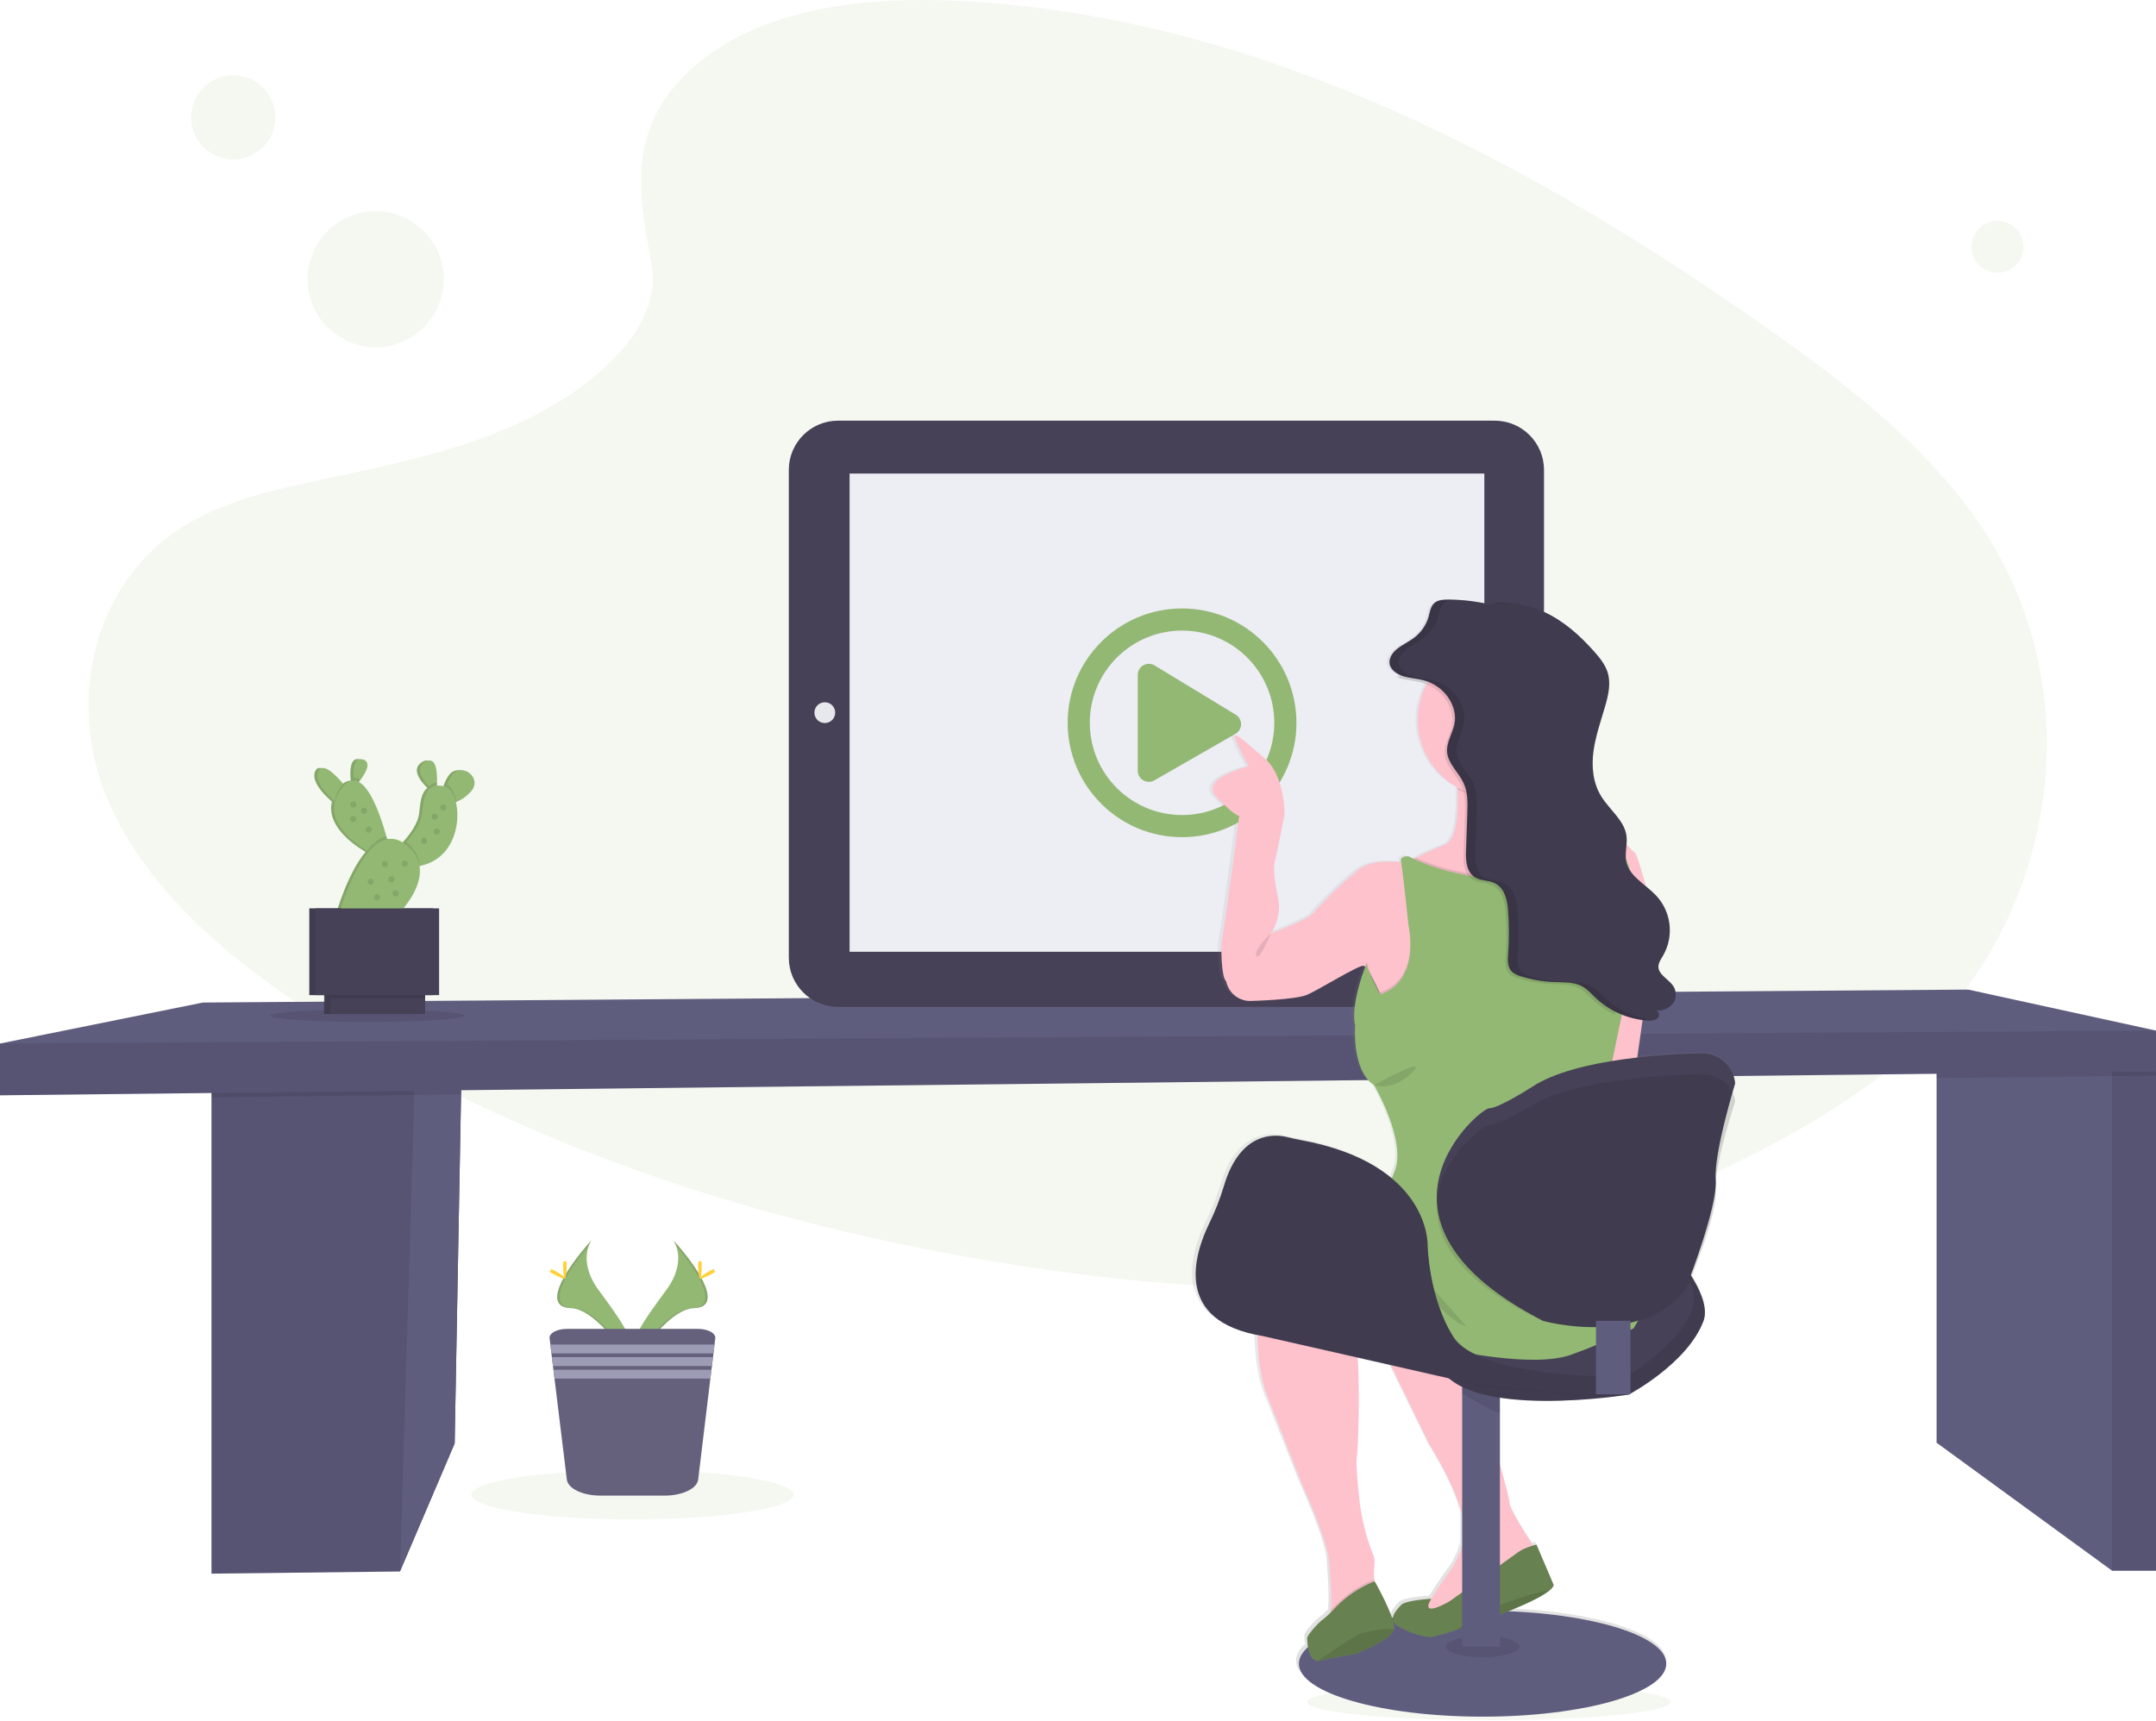
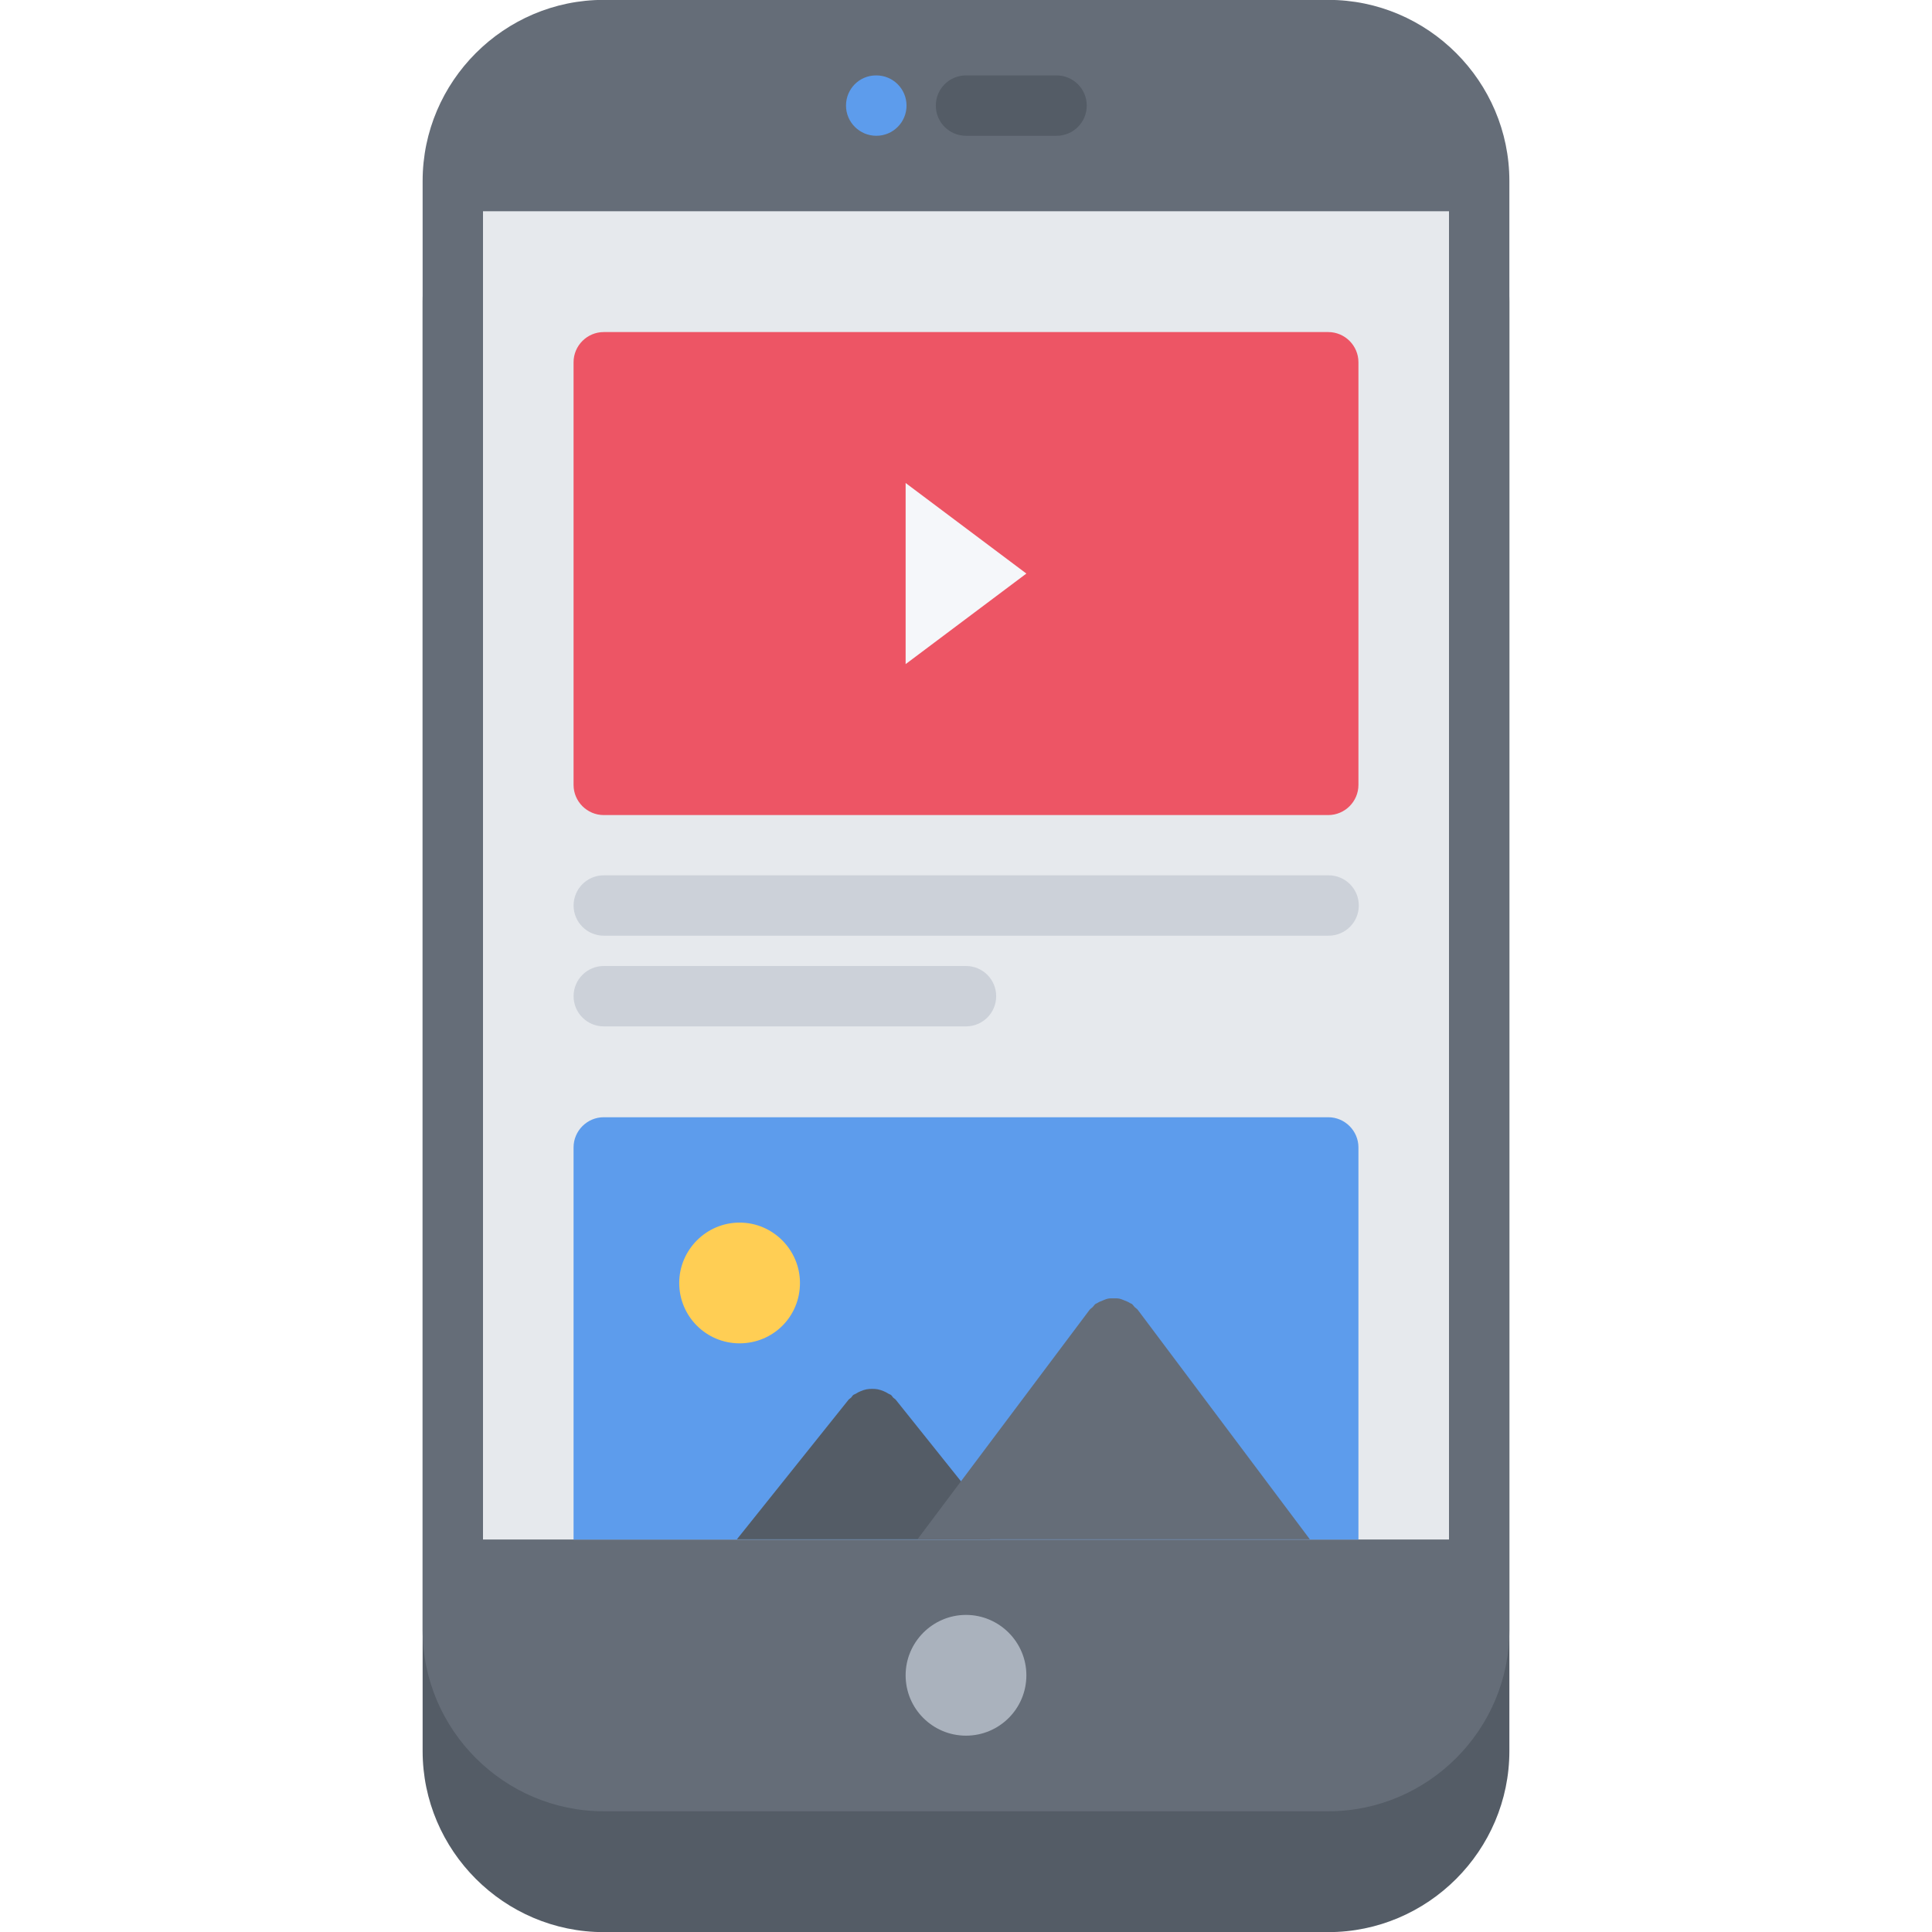
- <svg xmlns="http://www.w3.org/2000/svg" width="999" height="797.24" viewBox="0 0 999 797.24">
-   <defs>
-     <style>.a,.i{fill:#93b874;}.a,.c,.k{opacity:0.1;}.b{fill:#5f5d7e;}.d{fill:#474157;}.e{fill:#ededf4;}.f{fill:#e6e8ec;}.g{fill:url(#a);}.h{fill:#fdc2cc;}.j{opacity:0.3;}.l{fill:#ffd037;}.m{fill:#65617d;}.n{fill:#9d9cb5;}</style>
-     <linearGradient id="a" x1="0.5" y1="1" x2="0.5" gradientUnits="objectBoundingBox">
-       <stop offset="0" stop-color="gray" stop-opacity="0.251" />
-       <stop offset="0.54" stop-color="gray" stop-opacity="0.122" />
-       <stop offset="1" stop-color="gray" stop-opacity="0.102" />
-     </linearGradient>
-   </defs>
-   <g transform="translate(-302 1499)">
-     <path class="a" d="M421.71,82.64c30.78-27.43,79.11-33,123.09-30.84,138.16,6.87,262.87,73.56,370.74,149,39.05,27.31,77.5,56.74,102.85,94.35,51.6,76.57,36.3,182.63-35.46,245.7-24.41,21.46-54,37.91-84.39,52.5-54,25.93-112.31,46.74-173.62,52.67-43.73,4.22-88,.79-131.46-5.11C472,624.45,352.81,588,252.9,525.72c-43.82-27.33-85.13-61.3-103.19-105.52S143.21,320,188,293.8c18.51-10.82,40.64-15.71,62.3-20.3,31.89-6.76,64.29-13.42,93.06-27.15,29.72-14.19,64.92-41.63,59-73C396,139.63,391,110,421.71,82.64Z" transform="translate(201.5 -1550.38)" />
-     <circle class="a" cx="31.5" cy="31.5" r="31.5" transform="translate(444.58 -1401.11)" />
-     <circle class="a" cx="19.5" cy="19.5" r="19.5" transform="translate(390.59 -1464.11)" />
-     <circle class="a" cx="12" cy="12" r="12" transform="translate(1215.57 -1396.61)" />
-     <ellipse class="a" cx="84.24" cy="8.4" rx="84.24" ry="8.4" transform="translate(907.68 -718.56)" />
-     <path class="b" d="M214,487.31l-.37,19.95-2.96,161.71-25.34,59.34-87.33,1V496.5l91.14-7.22Z" transform="translate(302 -1499.01)" />
-     <path class="c" d="M214,487.31l-.37,19.95-2.96,161.71-25.34,59.34-87.33,1V496.5l91.14-7.22Z" transform="translate(302 -1499.01)" />
-     <path class="b" d="M214,487.31l-.37,19.95-2.96,161.71-25.34,59.34L192,507.64l-.02-.14-2.84-18.22Z" transform="translate(302 -1499.01)" />
-     <path class="c" d="M189.14,489.28,214,487.31l-.37,19.95-21.65.24L98,508.55V496.5Z" transform="translate(302 -1499.01)" />
-     <path class="b" d="M999,496.5V727.97H978.67l-81.34-59.33V489.97L970,483.14l4.46,2.05,4.21,1.94Z" transform="translate(302 -1499.01)" />
-     <rect class="c" width="20.33" height="242.78" transform="translate(1280.67 -1013.82)" />
-     <path class="c" d="M999,485.19V498.5l-20.33.23-81.34.9v-9.66L970,483.14l4.46,2.05,4.21,1.94v-1.94Z" transform="translate(302 -1499.01)" />
-     <path class="b" d="M999,477.64V496.5L0,507.64v-24l94-19,818-6Z" transform="translate(302 -1499.01)" />
-     <path class="c" d="M999,477.64V496.5L0,507.64v-24Z" transform="translate(302 -1499.01)" />
-     <rect class="d" width="349.92" height="271.69" rx="22.82" transform="translate(667.5 -1304.04)" />
-     <rect class="e" width="294.12" height="221.63" transform="translate(695.66 -1279.53)" />
-     <circle class="f" cx="4.82" cy="4.82" r="4.82" transform="translate(679.36 -1173.54)" />
-     <circle class="f" cx="7.95" cy="7.95" r="7.95" transform="translate(994.86 -1176.15)" />
-     <path class="g" d="M904.38,560.51a12.5,12.5,0,0,0-1.13-3.52c.76-2.59,1.25-4.18,1.25-4.18a5.839,5.839,0,0,0-.12-1,15.35,15.35,0,0,0-15.55-12.88c-6,.11-17.38.51-30,1.93.72-5.05,1.58-11.09,2.48-17.31l1.65.18a7.909,7.909,0,0,1,1.18.06h.53a5.44,5.44,0,0,0,3.66-1.12,2.16,2.16,0,0,0-.67-3.54,8.92,8.92,0,0,0,7.83-3.28,7,7,0,0,0,0-8.14c-2.11-3-6.58-5-6.82-8.53-.13-2,1.21-3.8,2.26-5.57a23.27,23.27,0,0,0-3.67-27.95,54.746,54.746,0,0,0-4.44-3.95c-2.2-8.08-4.5-15.3-5.18-15.53-.88-.29-2.39-2.19-3.83-3.82a18.4,18.4,0,0,0-.07-4.13c-1.06-7-8-12-11.82-18.18s-4.51-13.75-3.53-20.83,3.45-13.93,5.46-20.84c1.5-5.13,2.75-10.58,1.07-15.67-1.19-3.63-3.78-6.77-6.45-9.72-6.41-7.09-13.8-13.73-22.92-18a45.549,45.549,0,0,0-20.29-4.34h-.07l-1.1.06-.78.05-.78.08-.83.08h0c-.85.11-1.69.24-2.53.41a87.31,87.31,0,0,0-18.55-2.08h-.81a9.5,9.5,0,0,0-5.3,1.25c-2.22,1.55-2.5,4.33-3.17,6.75a18.73,18.73,0,0,1-7.2,10c-2.39,1.72-5.2,3-7.48,4.8s-4.06,4.5-3.45,7.16c.51,2.23,2.59,3.89,5,4.9-.29.36-.59.71-.87,1.08.47.19,1,.36,1.43.5,3,.89,6.23,1,9.27,1.81a20.306,20.306,0,0,1,2.46.83,35.12,35.12,0,0,0-4.11,16.52,35.59,35.59,0,0,0,18.62,31.22c0,.34,0,.67,0,1,.31,10.44-.48,23.14-5.82,25.29s-10.45,4.58-13.6,6.15l-1,.53c-.83-.38-1.66-.78-2.47-1.2,0,0-4.25-.5-3.51,2.74,0,0-12.85-2-19.9,3.49s-18.62,16.95-20.89,19.94S688,483.54,688,483.54s5.53-7.73,3.14-17.2c0,0-2.64-11.42-1.38-16s4.53-21.58,4.53-21.58.46-17.94-9.33-26.17-16.6-15-12.82-7a111.479,111.479,0,0,0,5.54,10.71s-23.41,5.56-15.1,14.24,10.57,8.69,10.57,8.69-2.77,21.43-3.28,25.42-5,34.39-5,34.39-.25,14.46,2.27,16.7c0,0,1.65,9.31,12.08,9,0,0,19.88-.5,25.42-2.74s24.66-14.21,26.68-13.46a1.149,1.149,0,0,1,.39.26,2.835,2.835,0,0,1,.3.3c-2,4.43-6.74,19.47-4.72,26.86,0,0-1.76,20.93,8.81,27.66,0,0,15.35,25.92,9.56,39.87-.46,1.13-.87,2.17-1.25,3.18-8.79-7.29-22.2-14-42.68-17.71-2.09-.38-4.17-.84-6.23-1.34-5.82-1.41-21.83-2.7-29.45,22.61a111.356,111.356,0,0,1-6.76,17.12c-3,6.07-6.33,14.77-6.4,23.4-.17,12.1,6.08,24.09,28.76,28.49.25,9,1.28,19.72,4.36,27.43,6.29,15.7,16.36,41.12,16.36,41.12s12.08,25.92,12.84,36.38c.49,6.85,1.21,15.83.71,22a9.776,9.776,0,0,1-.1,1.1,26.53,26.53,0,0,1-3.38,3.07c-1.76,1-7.55,7.23-7.55,8.72a26.635,26.635,0,0,0,.38,4.26c-2.74,2.39-4.24,5-4.24,7.6,0,13.52,38.37,24.48,85.7,24.48s85.69-11,85.69-24.48c0-12.34-32-22.54-73.58-24.22,8.67-3.46,16.37-7.09,19.56-10a4.681,4.681,0,0,0,1.51-2.06l-8.05-18.69s-.63.14-1.56.41l-.56-.84c-3.58-5.45-10.47-16.31-10.47-19.26,0-1.09-1.82-8.06-4.46-17.61V698c26.26,4,60.1-1.44,60.1-1.44l.15-.08h.66v-.36c4.55-2.52,27.31-15.85,34.06-33.53,2-5.16-.49-12.55-5.44-20.45,3.46-8.59,12-30.78,11.15-39.63,0-.47-.06-1-.06-1.52a26.1,26.1,0,0,0,.1-2.72c1-13,9-36.75,9-36.75S904.48,561.11,904.38,560.51Zm-170-57.76c1.82,3.2,3.77,7.29,4.54,8.95h0s-2.66-4.9-4.49-8.95Zm1.9,280.1-.19.07v-1a59.372,59.372,0,0,1,.19-7.82,9.159,9.159,0,0,0-.86-4.06,96,96,0,0,1-6.13-24.13c-1-8.72-1.83-18.23-1.31-20.65.78-3.71,1.42-31.81.45-45.66l15.48,3.48,18,36.7s11.58,17.92,15.17,32.06V766a34.6,34.6,0,0,1-5.41,11.74c-2.39,3.27-4.72,6.58-6.88,10-.66,1.06-1.39,2.15-2.12,3.17-.24,0-12.07.69-14.08,2.91-1.24,1.37-3.4,3.53-3.76,5.7l-.51.08c-2.32-6.91-7.99-16.75-7.99-16.75Z" transform="translate(201.5 -1550.38)" />
-     <path class="c" d="M812.43,770l-4,13-17,14.75-25,7.18s-11.75-6.43-7.75-7.68c1.11-.35,2.43-1.62,3.77-3.28-1.4,5.1,9.73-1.47,9.73-1.47s28.75-20.5,31.75-22.75a22.609,22.609,0,0,1,6.4-2.93C811.58,768.77,812.43,770,812.43,770Z" transform="translate(201.5 -1550.38)" />
-     <path class="h" d="M812.43,770l-4,13-17,14.75-25,7.18s-11.75-6.43-7.75-7.68c1.11-.35,2.43-1.62,3.77-3.28a50.009,50.009,0,0,0,3.34-4.82c2.14-3.44,4.46-6.76,6.83-10a36,36,0,0,0,6.31-16.61c1.75-13.75-16-41.5-16-41.5l-32.25-66.25,45,5.5s24.25,83.25,24.25,87.25c0,3,6.84,13.85,10.4,19.32C811.58,768.77,812.43,770,812.43,770Z" transform="translate(201.5 -1550.38)" />
-     <ellipse class="b" cx="85.12" cy="24.55" rx="85.12" ry="24.55" transform="translate(903.85 -752.51)" />
-     <path class="i" d="M820.43,786a4.8,4.8,0,0,1-1.5,2.07c-6.18,5.67-29.29,14.1-43.57,18.68A101.092,101.092,0,0,1,763.93,810c-3.5.25-10.75-2-15.75-5.07s-.5-7.43,1.52-9.68,14-2.92,14-2.92c-5.75,9.57,8.49,1.17,8.49,1.17s28.75-20.5,31.75-22.75,8.5-3.5,8.5-3.5Z" transform="translate(201.5 -1550.38)" />
-     <path class="j" d="M820.43,786a4.8,4.8,0,0,1-1.5,2.07c-6.18,5.67-29.29,14.1-43.57,18.68A101.092,101.092,0,0,1,763.93,810c-3.5.25-10.75-2-15.75-5.07s-.5-7.43,1.52-9.68,14-2.92,14-2.92c-5.75,9.57,8.49,1.17,8.49,1.17s28.75-20.5,31.75-22.75,8.5-3.5,8.5-3.5Z" transform="translate(201.5 -1550.38)" />
-     <path class="c" d="M818.93,788.09c-6.18,5.67-29.29,14.1-43.57,18.68C788.3,795.81,810,790.08,818.93,788.09Z" transform="translate(201.5 -1550.38)" />
-     <path class="i" d="M0,53a53,53,0,1,1,53,53A53,53,0,0,1,0,53ZM53,95.74A42.74,42.74,0,1,0,10.26,53,42.741,42.741,0,0,0,53,95.74ZM35.017,79.646A5.137,5.137,0,0,1,32.48,75.23V30.77a5.14,5.14,0,0,1,7.63-4.48L77.72,49.15a5.151,5.151,0,0,1,0,8.98L40.11,79.71a5.139,5.139,0,0,1-5.093-.065Z" transform="translate(796.71 -1217.01)" />
-     <ellipse class="c" cx="17.03" cy="4.91" rx="17.03" ry="4.91" transform="translate(971.94 -740.78)" />
-     <rect class="b" width="17.5" height="129.5" transform="translate(979.5 -865.37)" />
-     <path class="c" d="M795.5,691.43v15c-3.5-1.08-11.49-5.63-17.5-9.21V685h3.65Z" transform="translate(201.5 -1550.38)" />
-     <path class="d" d="M754.27,628.63s57.78-14.87,72.16-26,70.85,41.24,63.39,61S855.2,697.7,855.2,697.7s-75.11,12.22-87.9-13.27S754.27,628.63,754.27,628.63Z" transform="translate(201.5 -1550.38)" />
-     <path class="c" d="M754.27,628.63s57.78-14.87,72.16-26,70.85,41.24,63.39,61S855.2,697.7,855.2,697.7s-75.11,12.22-87.9-13.27S754.27,628.63,754.27,628.63Z" transform="translate(201.5 -1550.38)" />
-     <path class="d" d="M749.27,622.63s57.78-14.87,72.16-26,70.85,41.24,63.39,61S850.2,691.7,850.2,691.7s-75.11,12.22-87.9-13.27S749.27,622.63,749.27,622.63Z" transform="translate(201.5 -1550.38)" />
-     <path class="h" d="M695.68,486.27,689.43,484s5.5-7.75,3.13-17.25c0,0-2.63-11.46-1.38-16.1s4.5-21.65,4.5-21.65.46-18-9.27-26.25-16.48-15-12.73-7a111.4,111.4,0,0,0,5.5,10.75s-23.25,5.57-15,14.29,10.5,8.71,10.5,8.71-2.75,21.5-3.25,25.5-5,34.5-5,34.5-.25,14.5,2.25,16.75a11.31,11.31,0,0,0,12,9C682.46,515.22,703.68,491.77,695.68,486.27Z" transform="translate(201.5 -1550.38)" />
-     <path class="h" d="M846.68,440.27v14L832.18,459l-24.7,18.18L800.93,482l-29.25-11.75-18.5-19.5s.9-.49,2.46-1.3l1-.53c3.13-1.57,8.06-4,13.51-6.17s6.09-14.89,5.78-25.37v-1c-.25-7.35-1-13.36-1-13.36s3.05-.58,7.49-1.24c12.31-1.83,35.28-4.3,33.26,3.24a17.369,17.369,0,0,0,0,7.79c.06.28.12.57.19.85,2.08,9.09,8.52,18.61,8.52,18.61l20,7.2.56.2Z" transform="translate(201.5 -1550.38)" />
-     <path class="h" d="M846.68,444.52v-4.25a14,14,0,0,1,4.75,0c1.75.5,5.07,5.75,6.57,6.25s10.68,34.75,9.68,37.75S857.23,555,857.23,555l-19.05,21-3.75-57.75L846.68,484Z" transform="translate(201.5 -1550.38)" />
-     <path class="h" d="M747.93,601.77s-17.41,3.75-15.2,9.25,11.95,5.75,11.95,5.75Z" transform="translate(201.5 -1550.38)" />
-     <path class="h" d="M772.18,490.72l-13.25,28.55-15.75,11.5L740.43,513s-5.32-11.75-7.61-13.74a1.149,1.149,0,0,0-.39-.26c-2-.75-21,11.25-26.5,13.5s-25.25,2.75-25.25,2.75L689.43,484s17.5-6.5,19.75-9.5,13.75-14.5,20.75-20S749.7,451,749.7,451l.2.08,3.28,1.42,9.5,23.25Z" transform="translate(201.5 -1550.38)" />
-     <path class="h" d="M737.43,775.52a59.665,59.665,0,0,0-.19,7.84c.07,2.79.19,5.16.19,5.16l-5.75,12s-19.75,6.5-16.5,3.75c1.13-.95,1.71-3.42,2-6.69.49-6.18-.22-15.19-.71-22.06-.75-10.5-12.75-36.5-12.75-36.5s-10-25.5-16.25-41.25-4-44.25-4-44.25,1-21.5,5.5-28,22-8.75,22-8.75L719.18,644s6.75,25.5,9.25,29.25,1.75,48.5.75,53.25c-.51,2.43.35,12,1.31,20.72a97.309,97.309,0,0,0,6.08,24.2,9.24,9.24,0,0,1,.86,4.1Z" transform="translate(201.5 -1550.38)" />
-     <path class="c" d="M737.43,788.52l-5.75,12s-19.75,6.5-16.5,3.75c1.13-.95,1.71-3.42,2-6.69.71-.71,1.47-1.49,2.25-2.29a50.489,50.489,0,0,1,17.85-11.93h0C737.31,786.15,737.43,788.52,737.43,788.52Z" transform="translate(201.5 -1550.38)" />
-     <path class="i" d="M746.45,806.38a.59.59,0,0,1,0,.14c-1,4.75-17.5,11.25-17.5,11.25s-10.5,1.75-16.5,3.25a4.151,4.151,0,0,1-1.41.13c-4.63-.35-4.84-9.26-4.84-10.63s5.75-7.75,7.5-8.75a53.632,53.632,0,0,0,5.56-5.33,51.6,51.6,0,0,1,18.22-12.17h0S747.25,801.45,746.45,806.38Z" transform="translate(201.5 -1550.38)" />
-     <path class="j" d="M746.45,806.38a.59.59,0,0,1,0,.14c-1,4.75-17.5,11.25-17.5,11.25s-10.5,1.75-16.5,3.25a4.151,4.151,0,0,1-1.41.13c-4.63-.35-4.84-9.26-4.84-10.63s5.75-7.75,7.5-8.75a53.011,53.011,0,0,0,5.64-5.41,50.568,50.568,0,0,1,17.86-12l.28-.11S747.25,801.45,746.45,806.38Z" transform="translate(201.5 -1550.38)" />
-     <path class="c" d="M746.45,806.38a.59.59,0,0,1,0,.14c-1,4.75-17.5,11.25-17.5,11.25s-10.5,1.75-16.5,3.25a4.151,4.151,0,0,1-1.41.13c5.44-3.73,18.63-12.68,20.41-12.88S742,805.55,746.45,806.38Z" transform="translate(201.5 -1550.38)" />
-     <path class="c" d="M815.91,413.66c-6.18,5.09-11.86,4.36-20.49,4.36-6.24,0-14.35,2.19-19.46-.62-.21-7.81-1-14.38-1-14.38s43.5-8.25,40.75,2a18.18,18.18,0,0,0,.2,8.64Z" transform="translate(201.5 -1550.38)" />
-     <path class="h" d="M828.93,385.06a35.75,35.75,0,0,1-35.75,35.75,24.91,24.91,0,0,1-2.74-.1h0a35.75,35.75,0,1,1,38.5-35.65Z" transform="translate(201.5 -1550.38)" />
-     <path class="c" d="M762.68,475.77l9.5,15-13.25,28.55-15.75,11.5L740.43,513s-5.32-11.75-7.61-13.74c.66-1.61,1.11-2.35,1.11-1.76,0,2.5,6.15,13.75,6.15,13.75,19-6.5,13.1-31.75,13.1-31.75s-2.36-22.5-3.28-28.42l3.28,1.42Z" transform="translate(201.5 -1550.38)" />
-     <path class="c" d="M846.68,440.27v14L832.18,459l-24.7,18.18L800.93,482l-29.25-11.75-18.5-19.5s.9-.49,2.46-1.3l1-.53c12.87,5.85,26.8,8,36.75,8.77a111,111,0,0,0,13.76.31c37.67-6,38.79-15.1,37.85-18.33Z" transform="translate(201.5 -1550.38)" />
-     <path class="i" d="M857.43,667a280.292,280.292,0,0,1-29,12.25c-17.25,6.25-55.25-2-60-3.25s-41.25-15.75-55.25-21.25-17.5-1-20.75-1.5-5.5-6.75-6-8.5,9-17,14.25-24.75,21-6.25,23.25-6.75,18,0,18,0-1-5,4.75-19-9.5-40-9.5-40c-10.5-6.75-8.75-27.75-8.75-27.75-2.5-9.25,5.5-30.5,5.5-28s6.15,13.75,6.15,13.75c19-6.5,13.1-31.75,13.1-31.75s-2.75-26.25-3.48-29.5,3.48-2.75,3.48-2.75q1.22.63,2.46,1.2c13.16,6.2,27.56,8.46,37.78,9.24a111,111,0,0,0,13.76.31c45.67-7.37,37.58-19.12,37.28-19.54l2.22.79c16.5,12,11.5,51.75,11.5,51.75L852,521.67l-4.59,22.1s16.25,98.5,17.75,103.5S857.43,667,857.43,667Z" transform="translate(201.5 -1550.38)" />
-     <path class="c" d="M735.68,622c-1,.75-12.25,24-4,30.5S735.68,622,735.68,622Z" transform="translate(201.5 -1550.38)" />
-     <path class="c" d="M743.68,625.27c.25.75,23.5,37.75,36.25,40.75Z" transform="translate(201.5 -1550.38)" />
-     <path class="c" d="M799.69,332.48l-3.72.79a25.076,25.076,0,0,1,3.14-.93Z" transform="translate(201.5 -1550.38)" />
-     <path class="c" d="M855.71,492l-7,29.65a36.219,36.219,0,0,1-9.72-6.51c-2.23-2.12-4.23-4.55-7.1-5.94-3.69-1.79-8.14-1.55-12.33-1.7a59.32,59.32,0,0,1-15.42-2.64,10.882,10.882,0,0,1-4-1.94c-2.38-2.1-2.22-5.49-2-8.45a129.58,129.58,0,0,0,.15-17.29c-.06-1.08-.14-2.16-.23-3.24-.4-4.83-1.7-10.43-6.64-12.5-2.54-1-5.57-.92-8-2.13a6.61,6.61,0,0,1-1-.62c-3.6-2.52-3.93-7.57-3.79-11.82q.32-8.76.61-17.53a50.948,50.948,0,0,0-.19-8.65h0a19.209,19.209,0,0,0-1.56-5.52c-2.17-4.64-6.69-8.51-7.5-13.41a5.424,5.424,0,0,1-.09-.69c-.42-4.38,2.34-8.46,3.31-12.77,1.94-8.67-4.58-18.17-14.17-20.66-3-.78-6.22-.93-9.21-1.82a14.794,14.794,0,0,1-1.41-.5c7.24-9.66,19.65-16,33.74-16,22.33,0,40.44,16,40.44,35.75,0,11.2-5.83,21.19-14.94,27.75.06.28.13.57.21.85,2.35,9.09,9.64,18.61,9.64,18.61l22.64,7.2,2.52.8C861.37,452.27,855.71,492,855.71,492Z" transform="translate(201.5 -1550.38)" />
-     <path class="c" d="M868,520.72a3.4,3.4,0,0,1-.64-.09A1.33,1.33,0,0,1,868,520.72Z" transform="translate(201.5 -1550.38)" />
-     <path class="d" d="M790.68,331.49a86,86,0,0,0-19.08-2.23c-2.09,0-4.33.11-6,1.26-2.21,1.55-2.49,4.35-3.15,6.77a18.78,18.78,0,0,1-7.15,10c-2.37,1.73-5.16,3-7.43,4.82s-4,4.52-3.43,7.18S748,364,751,364.85s6.19,1,9.21,1.82c9.59,2.49,16.1,12,14.16,20.65-1,4.31-3.73,8.39-3.31,12.77.49,5.23,5.32,9.26,7.59,14.11,2.07,4.42,1.93,9.38,1.77,14.16l-.61,17.54c-.16,4.62.24,10.18,4.8,12.44,2.44,1.2,5.48,1.07,8,2.13,4.94,2.06,6.24,7.67,6.64,12.49a129.1,129.1,0,0,1,.08,20.53c-.23,3-.39,6.35,2,8.45a10.72,10.72,0,0,0,4,1.94,59.32,59.32,0,0,0,15.42,2.64c4.2.16,8.64-.08,12.33,1.7,2.87,1.39,4.87,3.83,7.1,5.94a39.24,39.24,0,0,0,23.18,10.15c1.85.16,3.95.12,5.24-1.07s.53-3.76-1.31-3.61a8.89,8.89,0,0,0,8.42-3.22,7.1,7.1,0,0,0,0-8.17c-2.09-3-6.53-5-6.77-8.56-.13-2,1.2-3.81,2.24-5.59a23.51,23.51,0,0,0-3.64-28c-4.69-4.85-11.72-8.53-13.36-14.75-1.09-4.16.56-8.53-.07-12.76-1-7-7.93-12-11.74-18.24s-4.48-13.79-3.51-20.89,3.43-14,5.43-20.9c1.49-5.15,2.72-10.62,1.06-15.73-1.19-3.63-3.75-6.78-6.41-9.75-6.37-7.11-13.7-13.77-22.76-18s-20.1-5.87-29.72-2.74" transform="translate(201.5 -1550.38)" />
-     <path class="c" d="M790.68,331.49a86,86,0,0,0-19.08-2.23c-2.09,0-4.33.11-6,1.26-2.21,1.55-2.49,4.35-3.15,6.77a18.78,18.78,0,0,1-7.15,10c-2.37,1.73-5.16,3-7.43,4.82s-4,4.52-3.43,7.18S748,364,751,364.85s6.19,1,9.21,1.82c9.59,2.49,16.1,12,14.16,20.65-1,4.31-3.73,8.39-3.31,12.77.49,5.23,5.32,9.26,7.59,14.11,2.07,4.42,1.93,9.38,1.77,14.16l-.61,17.54c-.16,4.62.24,10.18,4.8,12.44,2.44,1.2,5.48,1.07,8,2.13,4.94,2.06,6.24,7.67,6.64,12.49a129.1,129.1,0,0,1,.08,20.53c-.23,3-.39,6.35,2,8.45a10.72,10.72,0,0,0,4,1.94,59.32,59.32,0,0,0,15.42,2.64c4.2.16,8.64-.08,12.33,1.7,2.87,1.39,4.87,3.83,7.1,5.94a39.24,39.24,0,0,0,23.18,10.15c1.85.16,3.95.12,5.24-1.07s.53-3.76-1.31-3.61a8.89,8.89,0,0,0,8.42-3.22,7.1,7.1,0,0,0,0-8.17c-2.09-3-6.53-5-6.77-8.56-.13-2,1.2-3.81,2.24-5.59a23.51,23.51,0,0,0-3.64-28c-4.69-4.85-11.72-8.53-13.36-14.75-1.09-4.16.56-8.53-.07-12.76-1-7-7.93-12-11.74-18.24s-4.48-13.79-3.51-20.89,3.43-14,5.43-20.9c1.49-5.15,2.72-10.62,1.06-15.73-1.19-3.63-3.75-6.78-6.41-9.75-6.37-7.11-13.7-13.77-22.76-18s-20.1-5.87-29.72-2.74" transform="translate(201.5 -1550.38)" />
-     <path class="c" d="M737.18,554.27s8.5,3.25,17.5-5.75S737.18,554.27,737.18,554.27Z" transform="translate(201.5 -1550.38)" />
-     <g class="k" transform="translate(302 -1499.01)">
-       <path d="M794.44,331.34a35.563,35.563,0,0,1,5-.63,37.932,37.932,0,0,0-7,.22Z" transform="translate(-100.5 -51.37)" />
-       <path d="M844.58,514.16c-2.24-2.11-4.23-4.55-7.11-5.94-3.68-1.78-8.13-1.54-12.33-1.7a59,59,0,0,1-15.42-2.64,10.72,10.72,0,0,1-4-1.94c-2.38-2.1-2.21-5.48-2-8.45a129.117,129.117,0,0,0-.08-20.53c-.41-4.82-1.7-10.43-6.65-12.49-2.53-1.06-5.56-.93-8-2.13-4.56-2.26-5-7.82-4.81-12.44q.31-8.77.61-17.53c.17-4.79.3-9.75-1.77-14.17-2.27-4.85-7.1-8.87-7.59-14.11-.41-4.37,2.35-8.46,3.32-12.77,1.94-8.67-4.58-18.16-14.17-20.65-3-.78-6.22-.94-9.21-1.82s-5.89-2.78-6.51-5.5,1.15-5.36,3.42-7.19,5.06-3.09,7.44-4.82a18.71,18.71,0,0,0,7.14-10c.67-2.42,1-5.21,3.15-6.77a8,8,0,0,1,4.1-1.2c-.89,0-1.78-.05-2.66-.05-2.09,0-4.33.11-6,1.25-2.21,1.56-2.49,4.35-3.15,6.77a18.78,18.78,0,0,1-7.15,10c-2.37,1.73-5.16,3-7.43,4.82s-4,4.52-3.43,7.19,3.53,4.61,6.52,5.5,6.19,1,9.21,1.82c9.59,2.49,16.1,12,14.16,20.65-1,4.31-3.73,8.4-3.31,12.77.49,5.24,5.32,9.26,7.59,14.11,2.07,4.42,1.94,9.38,1.77,14.17q-.31,8.76-.61,17.53c-.16,4.62.24,10.18,4.8,12.44,2.44,1.2,5.48,1.07,8,2.13,4.94,2.06,6.24,7.67,6.64,12.49a129.1,129.1,0,0,1,.08,20.53c-.23,3-.39,6.35,2,8.45a10.72,10.72,0,0,0,4,1.94,58.911,58.911,0,0,0,15.42,2.64c4.2.16,8.64-.08,12.33,1.7,2.87,1.39,4.87,3.83,7.11,5.94a39.18,39.18,0,0,0,23.17,10.15,10.71,10.71,0,0,0,3.35-.13,39.11,39.11,0,0,1-21.94-10.02Z" transform="translate(-100.5 -51.37)" />
-     </g>
-     <path class="c" d="M689.43,484s-8,7.34-6.83,10.34S689.43,484,689.43,484Z" transform="translate(201.5 -1550.38)" />
-     <path class="d" d="M696.85,578.35c-5.77-1.41-21.68-2.71-29.25,22.68a112.32,112.32,0,0,1-6.71,17.17c-7.26,14.91-16.64,45.57,24.61,52.32l99,22.5s53,6.5,56.5,4,3-8,3-8-58.5,0-70-18-12-42.5-12-42.5,1.44-37.83-59-48.82C701,579.32,698.9,578.85,696.85,578.35Z" transform="translate(201.5 -1550.38)" />
-     <path class="c" d="M696.85,578.52c-5.77-1.41-21.68-2.71-29.25,22.69a112.32,112.32,0,0,1-6.71,17.17c-7.26,14.9-16.64,45.56,24.61,52.31l99,22.5s53,6.5,56.5,4,3-8,3-8-58.5,0-70-18-12-42.5-12-42.5,1.44-37.83-59-48.82C701,579.49,698.9,579,696.85,578.52Z" transform="translate(201.5 -1550.38)" />
-     <path class="d" d="M904.38,552.48a15.29,15.29,0,0,0-15.45-12.92c-14.24.26-58.07,2.16-78.43,15.46,0,0-15.5,10-20,10s-65.5,52,25,98.5c0,0,48.5,13.8,67.5-18.6,0,0,13.5-34.8,12.5-46.85s9-44.55,9-44.55S904.48,553.13,904.38,552.48Z" transform="translate(201.5 -1550.38)" />
-     <path class="c" d="M904.38,561.24c-1.14-7-7.8-12.06-15.45-11.93-14.24.24-58.07,2-78.43,14.27,0,0-15.5,9.23-20,9.23s-65.5,48,25,90.93c0,0,48.5,12.74,67.5-17.17,0,0,13.5-32.13,12.5-43.25s9-41.12,9-41.12S904.48,561.84,904.38,561.24Z" transform="translate(201.5 -1550.38)" />
-     <rect class="b" width="16" height="34.07" transform="translate(1041.5 -886.87)" />
-     <ellipse class="c" cx="45.04" cy="2.89" rx="45.04" ry="2.89" transform="translate(427.2 -1031.19)" />
-     <path class="i" d="M308.54,410.62a17.179,17.179,0,0,0-2.28,4.29c-.14.38-.28.8-.42,1.21a3.69,3.69,0,0,0-.79-.27,11.34,11.34,0,0,0-3.57-.31c0-.46.06-1,.07-1.46.15-5.27-.47-12.62-5.5-9.51-4.82,3-1.38,8,1.73,11.21l.8.78c-2.84,2-3.38,6.73-3.85,11.64s-4.64,10.29-7.41,13.34c-.28.31-.53.59-.78.85a10.11,10.11,0,0,0-8.05-2.07c-.11-.43-.24-.88-.37-1.36-2.24-8.08-6.89-22.09-12.82-25.16l.78-1c2.52-3.3,5.36-8.19,1.17-9.45s-4.57,4.25-4.34,8.37c0,.52.08,1,.12,1.46a6.17,6.17,0,0,0-4.38,2.14l-.65-.76c-3.4-4-9.63-10.37-11.52-5.56-1.76,4.48,3.73,10.29,7.59,13.66l.24.21C251.72,433.4,263,442,269.12,445.72l.79.48c-8.4,9.9-13.59,28.45-13.59,28.45l23.52,4.2s15.6-13.45,13.6-26.09h.16c15.59-3.12,19.13-19.74,16.7-29.61l.28-.11a17.74,17.74,0,0,0,7.22-5.46C322.16,411.51,313,404.67,308.54,410.62Z" transform="translate(201.5 -1550.38)" />
-     <path class="c" d="M308.54,410.62a17.179,17.179,0,0,0-2.28,4.29c-.14.38-.28.8-.42,1.21a3.69,3.69,0,0,0-.79-.27,11.34,11.34,0,0,0-3.57-.31c0-.46.06-1,.07-1.46.15-5.27-.47-12.62-5.5-9.51-4.82,3-1.38,8,1.73,11.21l.8.78c-2.84,2-3.38,6.73-3.85,11.64s-4.64,10.29-7.41,13.34c-.28.31-.53.59-.78.85a10.11,10.11,0,0,0-8.05-2.07c-.11-.43-.24-.88-.37-1.36-2.24-8.08-6.89-22.09-12.82-25.16l.78-1c2.52-3.3,5.36-8.19,1.17-9.45s-4.57,4.25-4.34,8.37c0,.52.08,1,.12,1.46a6.17,6.17,0,0,0-4.38,2.14l-.65-.76c-3.4-4-9.63-10.37-11.52-5.56-1.76,4.48,3.73,10.29,7.59,13.66l.24.21C251.72,433.4,263,442,269.12,445.72l.79.48c-8.4,9.9-13.59,28.45-13.59,28.45l23.52,4.2s15.6-13.45,13.6-26.09h.16c15.59-3.12,19.13-19.74,16.7-29.61l.28-.11a17.74,17.74,0,0,0,7.22-5.46C322.16,411.51,313,404.67,308.54,410.62Z" transform="translate(201.5 -1550.38)" />
-     <path class="i" d="M261.72,417.4,259,425.45s-1.53-1.08-3.46-2.78c-3.86-3.37-9.35-9.18-7.59-13.66,1.89-4.81,8.12,1.54,11.52,5.56C260.81,416.16,261.72,417.4,261.72,417.4Z" transform="translate(201.5 -1550.38)" />
-     <path class="i" d="M267.52,412.81a38.9,38.9,0,0,1-2.68,3.15,42.219,42.219,0,0,1-.49-4.23c-.23-4.12.21-9.59,4.34-8.37S270,409.51,267.52,412.81Z" transform="translate(201.5 -1550.38)" />
-     <path class="i" d="M303,414.08c-.08,2.65-.34,4.76-.34,4.76a34,34,0,0,1-3.43-3.06c-3.11-3.23-6.55-8.21-1.73-11.21C302.52,401.46,303.14,408.81,303,414.08Z" transform="translate(201.5 -1550.38)" />
-     <path class="i" d="M319.24,417.55A17.74,17.74,0,0,1,312,423a20.18,20.18,0,0,1-2.42.87l-3.24-4.55a33.051,33.051,0,0,1,1.34-4.42,17.181,17.181,0,0,1,2.28-4.29C314.46,404.67,323.6,411.51,319.24,417.55Z" transform="translate(201.5 -1550.38)" />
-     <path class="c" d="M259.44,414.57c1.37,1.59,2.28,2.83,2.28,2.83L259,425.45s-1.53-1.08-3.46-2.78a15.75,15.75,0,0,1,3.1-7.07A9.385,9.385,0,0,1,259.44,414.57Z" transform="translate(201.5 -1550.38)" />
-     <path class="c" d="M267.52,412.81a38.9,38.9,0,0,1-2.68,3.15,42.219,42.219,0,0,1-.49-4.23,5.46,5.46,0,0,1,3.17,1.08Z" transform="translate(201.5 -1550.38)" />
-     <path class="i" d="M281,444.77l-6.84,3s-1.49-.72-3.64-2.06c-7.19-4.43-21.64-15.56-11.95-28.68s17.77,10.42,20.95,21.92C280.53,442.4,281,444.77,281,444.77Z" transform="translate(201.5 -1550.38)" />
-     <path class="c" d="M299.22,415.78a5.57,5.57,0,0,1,3.77-1.7c-.08,2.65-.34,4.76-.34,4.76a34,34,0,0,1-3.43-3.06Z" transform="translate(201.5 -1550.38)" />
-     <path class="c" d="M312,423a20.185,20.185,0,0,1-2.42.87l-3.24-4.55a33.051,33.051,0,0,1,1.34-4.42C309.79,416.14,311.33,419.17,312,423Z" transform="translate(201.5 -1550.38)" />
-     <path class="i" d="M295,452.73l-1.15.2c-22.93,3.49-7.56-8.88-7.56-8.88s1-.95,2.43-2.51c2.77-3.05,6.93-8.4,7.41-13.34.72-7.43,1.55-14.4,10.32-12.35C315.1,417.86,316.75,448.38,295,452.73Z" transform="translate(201.5 -1550.38)" />
-     <rect class="d" width="43.81" height="11.52" transform="translate(452.3 -1040.57)" />
-     <rect class="d" width="57.24" height="40.2" transform="translate(445.34 -1078.01)" />
-     <rect class="c" width="43.81" height="11.52" transform="translate(451.88 -1040.57)" />
-     <rect class="c" width="57.24" height="40.2" transform="translate(445.16 -1078)" />
-     <rect class="d" width="43.81" height="11.52" transform="translate(455.18 -1040.57)" />
-     <path class="c" d="M279.56,439c1,3.44,1.48,5.81,1.48,5.81l-6.84,3s-1.49-.72-3.64-2.06C273.24,442.32,276.26,439.75,279.56,439Z" transform="translate(201.5 -1550.38)" />
-     <path class="c" d="M295,452.73l-1.15.2c-22.93,3.49-7.56-8.88-7.56-8.88s1-.95,2.43-2.51C293,445,294.81,448.83,295,452.73Z" transform="translate(201.5 -1550.38)" />
-     <path class="i" d="M257.76,474.65s12.84-46,30.85-31.8-7.33,36-7.33,36Z" transform="translate(201.5 -1550.38)" />
-     <circle class="c" cx="1.44" cy="1.44" r="1.44" transform="translate(464.3 -1127.58)" />
-     <circle class="c" cx="1.44" cy="1.44" r="1.44" transform="translate(464.18 -1120.85)" />
-     <circle class="c" cx="1.44" cy="1.44" r="1.44" transform="translate(505.95 -1126.26)" />
-     <circle class="c" cx="1.44" cy="1.44" r="1.44" transform="translate(472.34 -1091.81)" />
-     <circle class="c" cx="1.44" cy="1.44" r="1.44" transform="translate(502.95 -1115.09)" />
-     <circle class="c" cx="1.44" cy="1.44" r="1.44" transform="translate(488.07 -1100.21)" />
-     <circle class="c" cx="1.44" cy="1.44" r="1.44" transform="translate(469.22 -1124.7)" />
-     <circle class="c" cx="1.44" cy="1.44" r="1.44" transform="translate(501.99 -1121.93)" />
-     <circle class="c" cx="1.44" cy="1.44" r="1.44" transform="translate(497.07 -1110.77)" />
-     <circle class="c" cx="1.44" cy="1.44" r="1.44" transform="translate(481.94 -1092.89)" />
-     <circle class="c" cx="1.44" cy="1.44" r="1.44" transform="translate(478.82 -1099.97)" />
-     <circle class="c" cx="1.44" cy="1.44" r="1.44" transform="translate(471.38 -1115.93)" />
-     <rect class="c" width="43.81" height="4.21" transform="translate(455.18 -1040.57)" />
-     <rect class="d" width="57.24" height="40.2" transform="translate(448.22 -1078.01)" />
-     <circle class="c" cx="1.44" cy="1.44" r="1.44" transform="translate(483.86 -1086.41)" />
-     <circle class="c" cx="1.44" cy="1.44" r="1.44" transform="translate(475.22 -1084.61)" />
-     <path class="i" d="M412.39,626s7.13,9.33-3.29,23.41-19,26-15.56,34.76c0,0,15.74-26.16,28.55-26.52S426.48,641.74,412.39,626Z" transform="translate(201.5 -1550.38)" />
-     <path class="c" d="M412.39,626a11.492,11.492,0,0,1,1.46,2.92c12.49,14.68,19.15,28.38,7.14,28.73C409.8,658,396.38,678,393.16,683c.11.39.24.78.38,1.15,0,0,15.74-26.16,28.55-26.52S426.48,641.74,412.39,626Z" transform="translate(201.5 -1550.38)" />
-     <path class="l" d="M425.65,637.9c0,3.28-.37,5.94-.82,5.94s-.82-2.66-.82-5.94.46-1.74.91-1.74S425.65,634.61,425.65,637.9Z" transform="translate(201.5 -1550.38)" />
-     <path class="l" d="M430.2,641.82c-2.88,1.57-5.39,2.52-5.61,2.12s1.94-2,4.83-3.57,1.74-.43,2,0S433.09,640.25,430.2,641.82Z" transform="translate(201.5 -1550.38)" />
-     <path class="i" d="M374.7,626s-7.13,9.33,3.29,23.41,19,26,15.55,34.76c0,0-15.73-26.16-28.54-26.52S360.61,641.74,374.7,626Z" transform="translate(201.5 -1550.38)" />
-     <path class="c" d="M374.7,626a11.493,11.493,0,0,0-1.46,2.92c-12.49,14.68-19.15,28.38-7.14,28.73C377.29,658,390.71,678,393.93,683a11.091,11.091,0,0,1-.39,1.15S377.81,658,365,657.66,360.61,641.74,374.7,626Z" transform="translate(201.5 -1550.38)" />
-     <path class="l" d="M361.44,637.9c0,3.28.37,5.94.82,5.94s.82-2.66.82-5.94-.46-1.74-.91-1.74S361.44,634.61,361.44,637.9Z" transform="translate(201.5 -1550.38)" />
-     <path class="l" d="M356.89,641.82c2.88,1.57,5.39,2.52,5.61,2.12s-1.94-2-4.83-3.57-1.74-.43-2,0S354,640.25,356.89,641.82Z" transform="translate(201.5 -1550.38)" />
-     <ellipse class="a" cx="74.6" cy="11.45" rx="74.6" ry="11.45" transform="translate(520.44 -817.72)" />
-     <path class="m" d="M431.94,671.61l-.36,2.91-.5,4.12-.2,1.71-.51,4.12-.21,1.72-.5,4.11L424,737.1c-.51,4.18-7.34,7.43-15.57,7.43H378.71c-8.24,0-15-3.25-15.56-7.43l-5.72-46.8-.5-4.11-.21-1.72-.51-4.12-.2-1.71-.5-4.12-.36-2.91c-.29-2.36,3.4-4.36,8.07-4.36h60.66C428.53,667.25,432.23,669.25,431.94,671.61Z" transform="translate(201.5 -1550.38)" />
-     <path class="n" d="M331.08,623.15l-.5,4.11H255.51l-.5-4.11Z" transform="translate(302 -1499.01)" />
-     <path class="n" d="M330.38,628.98l-.5,4.12H256.22l-.51-4.12Z" transform="translate(302 -1499.01)" />
-     <path class="n" d="M329.66,634.81l-.5,4.12H256.93l-.5-4.12Z" transform="translate(302 -1499.01)" />
-   </g>
+ <svg xmlns="http://www.w3.org/2000/svg" id="icons" enable-background="new 0 0 64 64" height="512" viewBox="0 0 64 64" width="512">
+   <path d="m50 58.004c0 3.3-2.7 6-6 6h-24c-3.3 0-6-2.7-6-6v-48.005c0-3.3 2.7-6 6-6h24c3.3 0 6 2.7 6 6z" fill="#545c66" />
+   <path d="m50 54.001c0 3.3-2.7 6-6 6h-24c-3.3 0-6-2.7-6-6v-48.005c0-3.3 2.7-6 6-6h24c3.3 0 6 2.7 6 6z" fill="#656d78" />
+   <path d="m32 53.496c1.1 0 2 .9 2 2 0 1.11-.9 2-2 2s-2-.89-2-2c0-1.1.9-2 2-2z" fill="#aab2bd" />
+   <path d="m29.03 4.498c-.553 0-1.005-.447-1.005-1s.442-1 .994-1h.011c.552 0 1 .447 1 1s-.448 1-1 1z" fill="#5d9cec" />
+   <path d="m35 4.498h-3c-.553 0-1-.447-1-1s.447-1 1-1h3c.553 0 1 .447 1 1s-.447 1-1 1z" fill="#545c66" />
+   <path d="m16 6.998h32v44h-32z" fill="#e6e9ed" />
+   <path d="m44 37.01h-24c-.55 0-1 .45-1 1v12.991h26v-12.991c0-.55-.45-1-1-1z" fill="#5d9cec" />
+   <path d="m20 11c-.55 0-1 .45-1 1v14c0 .55.45 1 1 1h24c.55 0 1-.45 1-1v-14c0-.55-.45-1-1-1z" fill="#ed5565" />
+   <path d="m24.5 40.5c1.106 0 2 .906 2 2 0 1.12-.894 2-2 2s-2-.894-2-2c0-1.094.894-2 2-2z" fill="#ffce54" />
+   <path d="m34 19-4 3v-6z" fill="#f5f7fa" />
+   <path d="m44.012 30.996h-24.011c-.553 0-1-.447-1-1s.447-1 1-1h24.011c.553 0 1 .447 1 1s-.448 1-1 1z" fill="#ccd1d9" />
+   <path d="m32 34h-11.999c-.553 0-1-.447-1-1s.447-1 1-1h11.999c.553 0 1 .447 1 1s-.447 1-1 1z" fill="#ccd1d9" />
+   <path d="m29.673 46.368c-.024-.03-.059-.044-.085-.07-.026-.027-.041-.062-.071-.086-.025-.021-.056-.024-.082-.042-.056-.036-.111-.064-.172-.089-.062-.024-.121-.046-.185-.058-.063-.012-.123-.015-.187-.015s-.124.003-.187.015-.122.033-.184.058-.117.052-.173.089c-.026.018-.057.021-.082.042-.03.024-.045.059-.071.086-.026.026-.062.041-.085.07l-3.698 4.623h8.385c.093-.306.058-.646-.157-.914z" fill="#545c66" />
+   <path d="m37.439 43.169c-.061-.04-.125-.065-.191-.091-.056-.021-.107-.046-.165-.058-.066-.013-.131-.011-.198-.01-.062 0-.121-.003-.181.009-.062.012-.117.038-.176.062-.064.024-.126.049-.185.088-.017.011-.036.013-.052.024-.039.029-.061.072-.095.106-.034.033-.076.055-.105.094l-5.698 7.598h12.997l-5.698-7.598c-.029-.039-.071-.061-.105-.094-.034-.034-.056-.077-.095-.106-.016-.011-.036-.013-.053-.024z" fill="#656d78" />
</svg>
